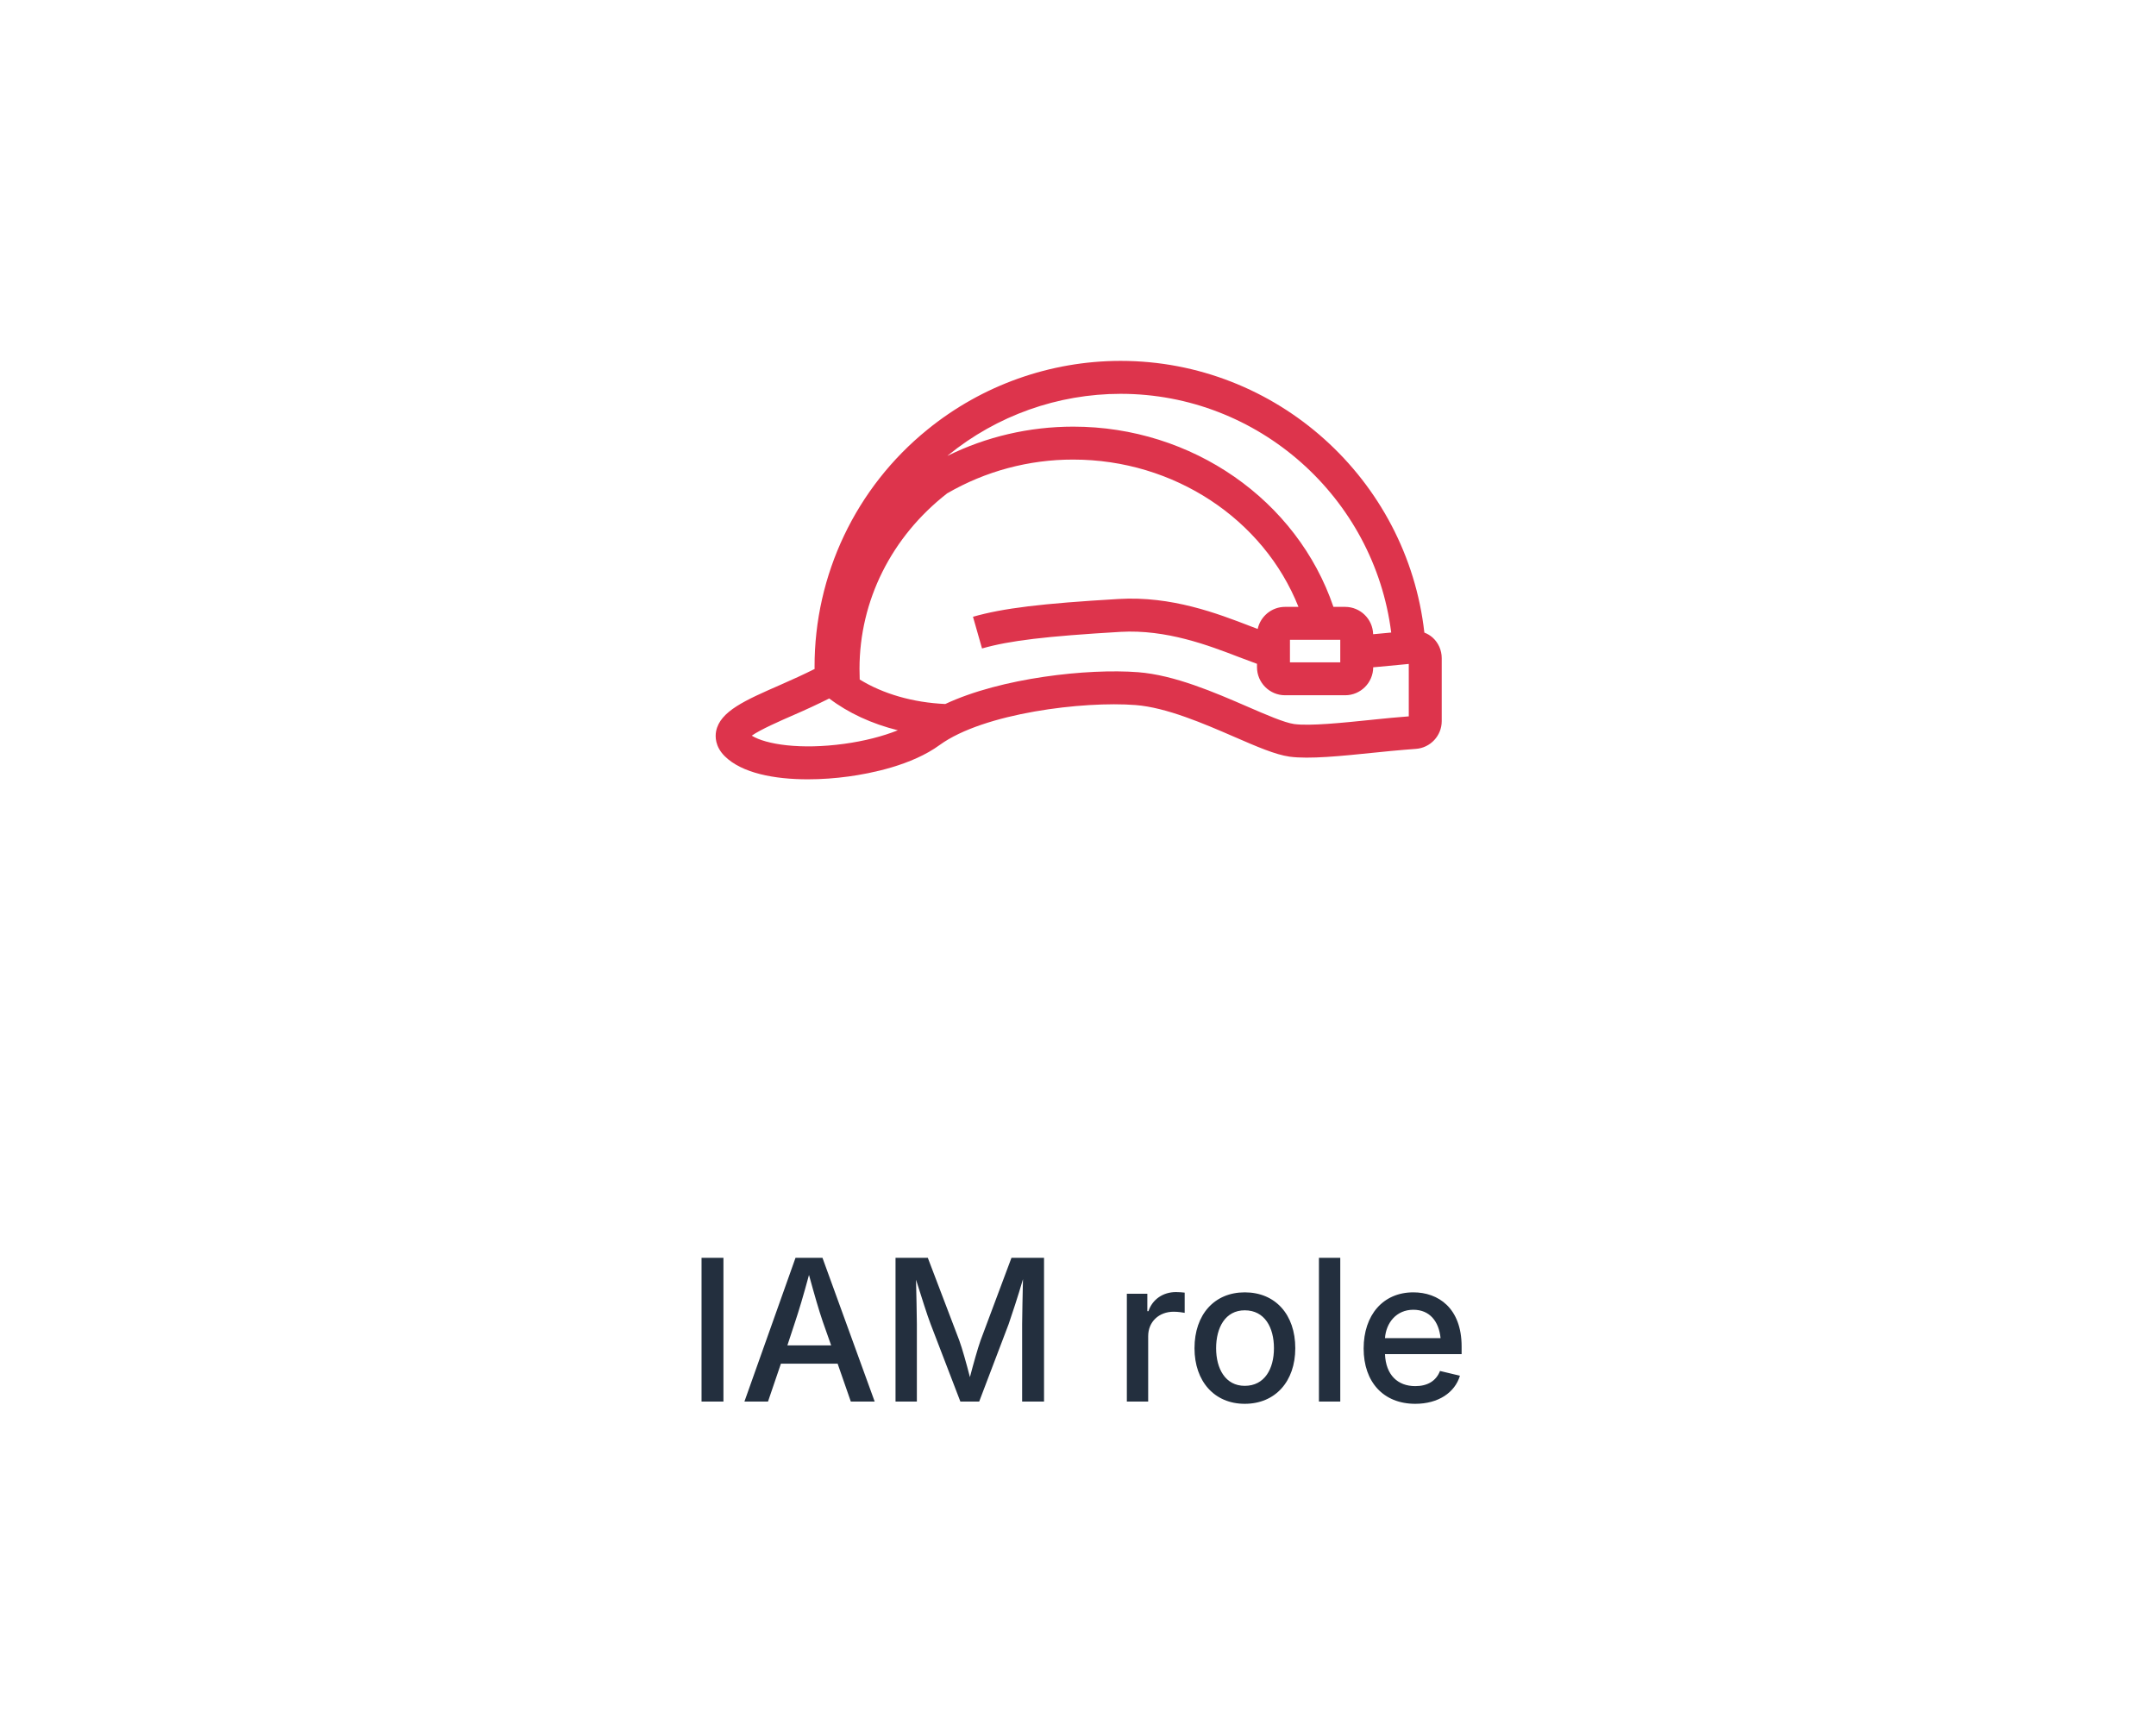
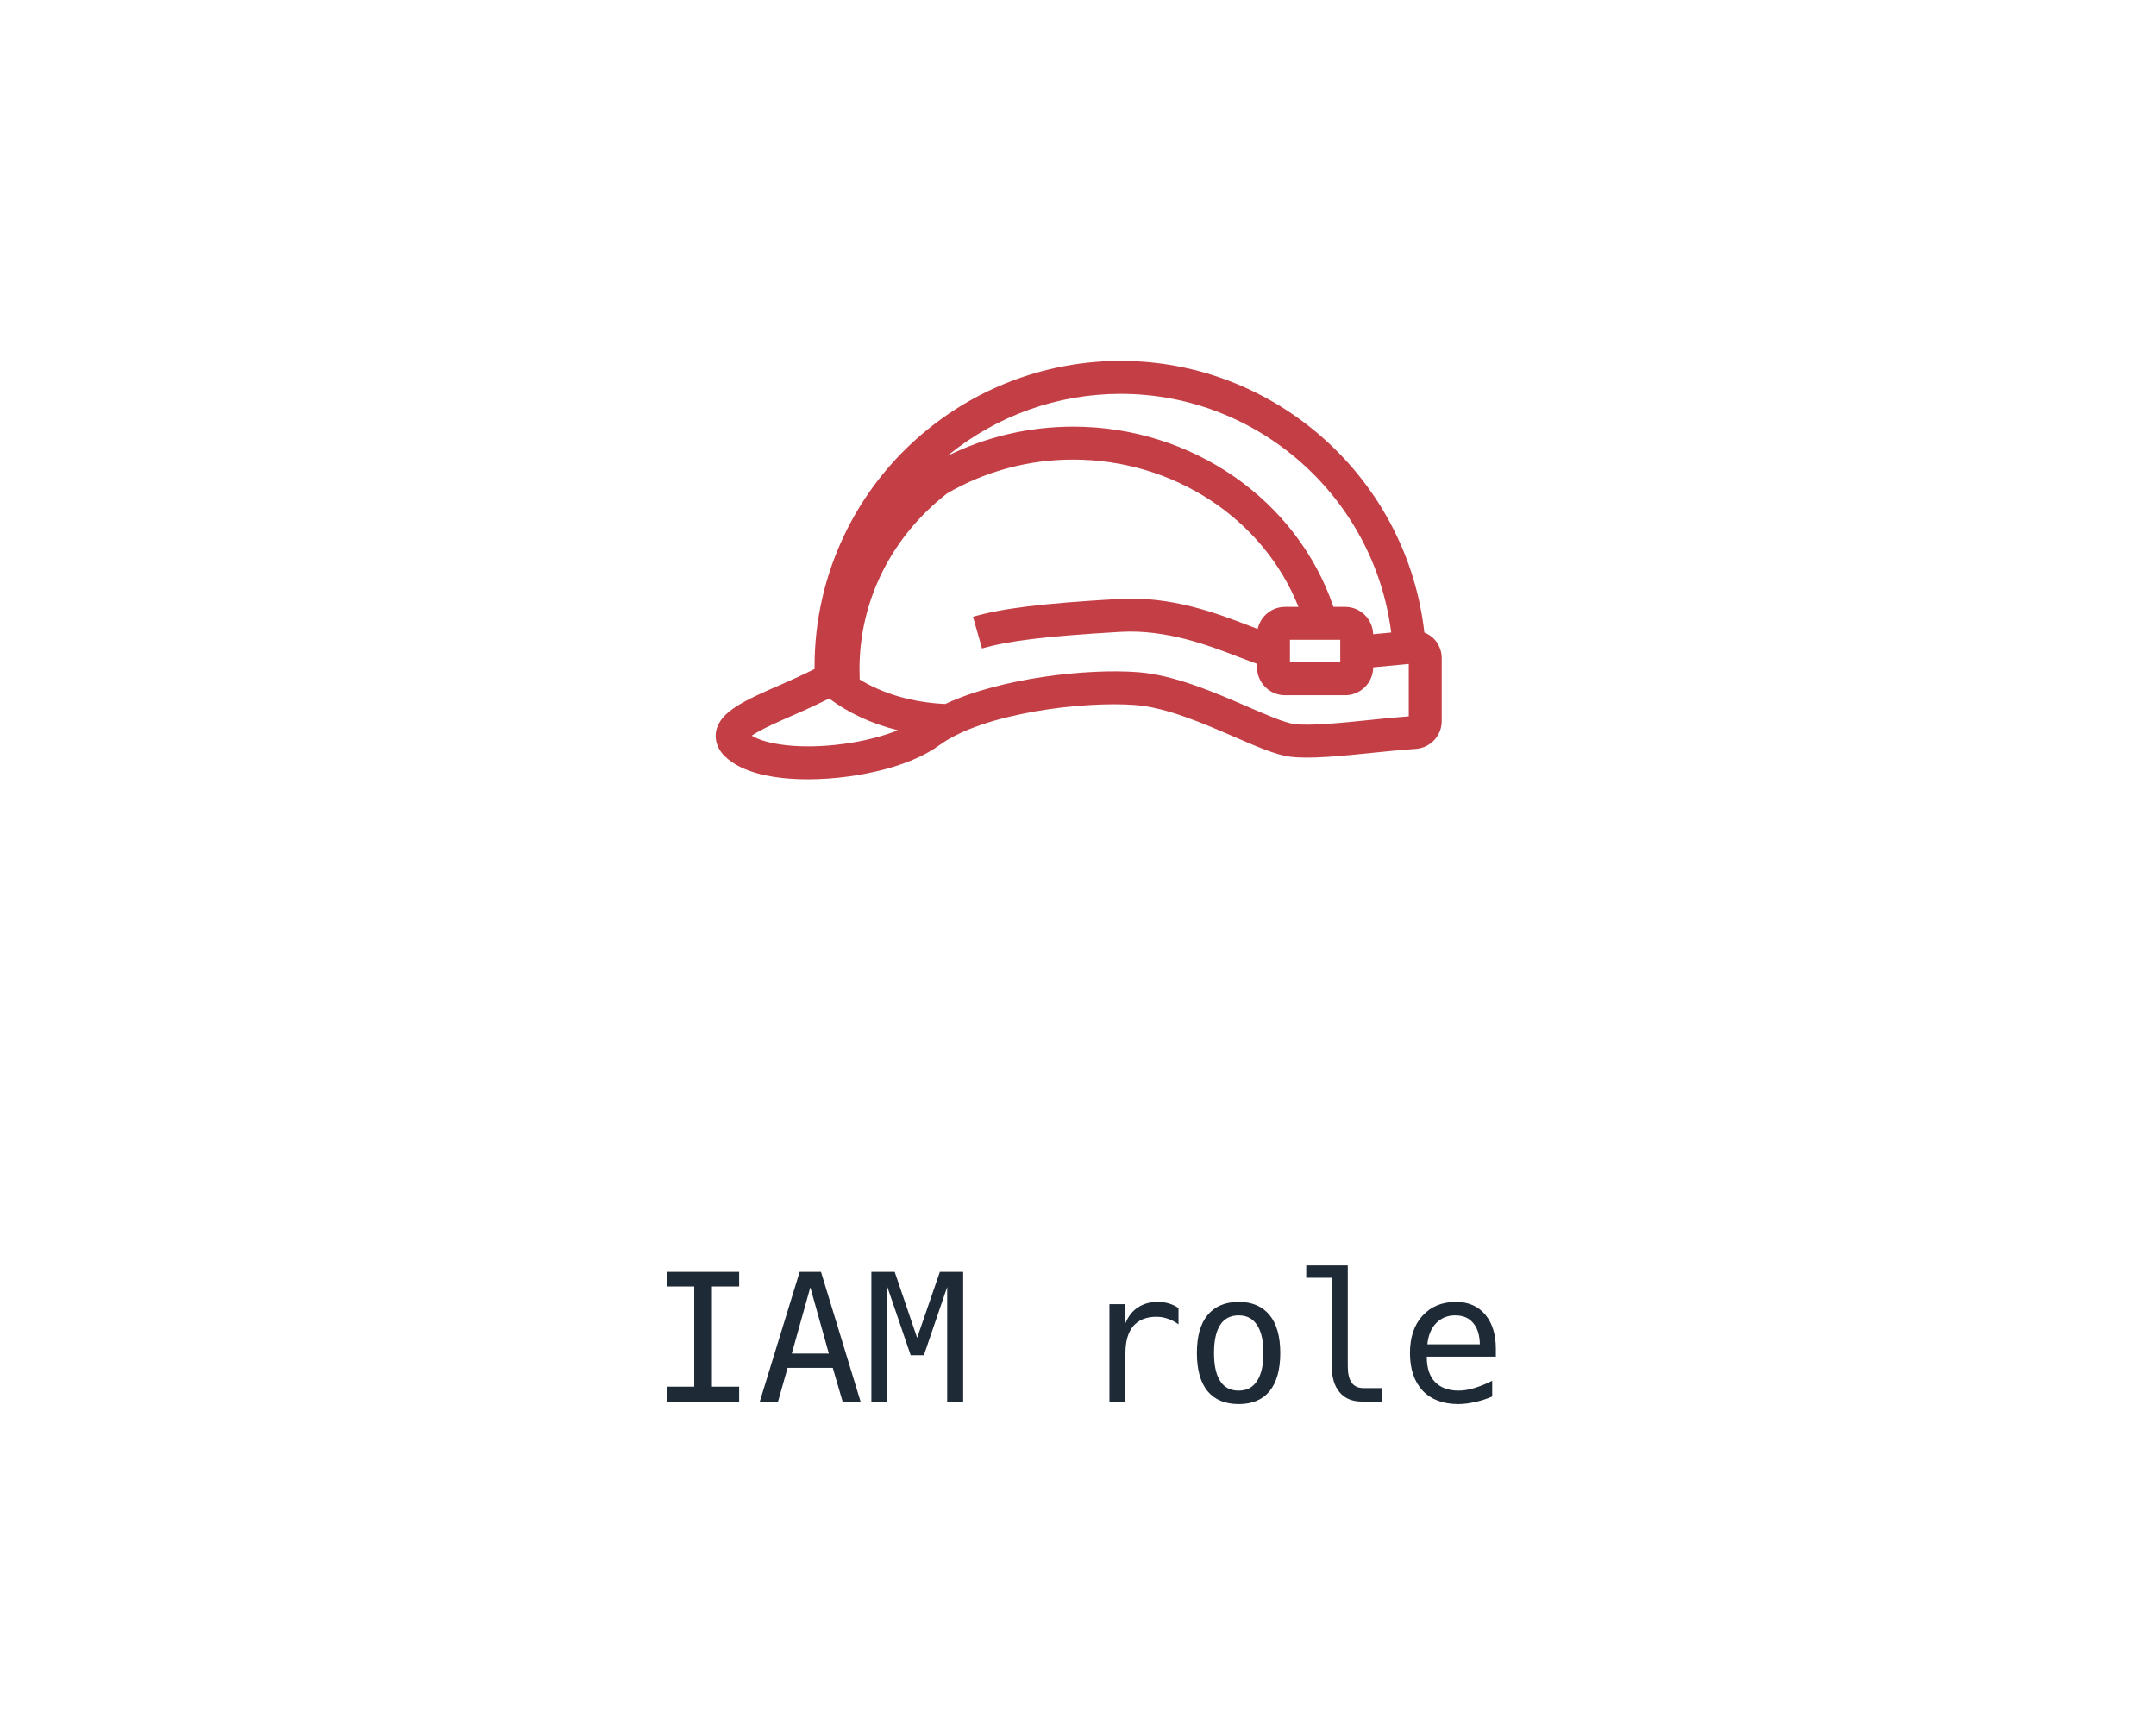
<svg xmlns="http://www.w3.org/2000/svg" class="dg" viewBox="0 0 120 96">
-   <style>.dg text{font-family:Inter,'Amazon Ember',Arial,Helvetica,sans-serif}.dg .mono{font-family:'JetBrains Mono',ui-monospace,Menlo,Consolas,monospace}.dg .f-ink{fill:var(--dg-ink,#232F3E)}.dg .s-ink{stroke:var(--dg-ink,#232F3E)}.dg .f-sub{fill:var(--dg-sub,#5F6B7A)}.dg .s-sub{stroke:var(--dg-sub,#5F6B7A)}.dg .f-faint{fill:var(--dg-faint,#A7B1BE)}.dg .s-faint{stroke:var(--dg-faint,#A7B1BE)}.dg .f-line{fill:var(--dg-line,#232F3E)}.dg .s-line{stroke:var(--dg-line,#232F3E)}.dg .f-surface{fill:var(--dg-surface,#F4F6F8)}.dg .s-surface{stroke:var(--dg-surface,#F4F6F8)}.dg .f-panel{fill:var(--dg-panel,#FFFFFF)}.dg .s-panel{stroke:var(--dg-panel,#FFFFFF)}.dg .f-net{fill:var(--dg-net,#8C4FFF)}.dg .s-net{stroke:var(--dg-net,#8C4FFF)}.dg .f-cmp{fill:var(--dg-cmp,#ED7100)}.dg .s-cmp{stroke:var(--dg-cmp,#ED7100)}.dg .f-pub{fill:var(--dg-pub,#7AA116)}.dg .s-pub{stroke:var(--dg-pub,#7AA116)}.dg .f-priv{fill:var(--dg-priv,#00A4A6)}.dg .s-priv{stroke:var(--dg-priv,#00A4A6)}.dg .f-sec{fill:var(--dg-sec,#DD344C)}.dg .s-sec{stroke:var(--dg-sec,#DD344C)}.dg .f-db{fill:var(--dg-db,#C925D1)}.dg .s-db{stroke:var(--dg-db,#C925D1)}.dg .f-you{fill:var(--dg-you,#3B62D4)}.dg .s-you{stroke:var(--dg-you,#3B62D4)}.dg .f-ok{fill:var(--dg-ok,#037F0C)}.dg .s-ok{stroke:var(--dg-ok,#037F0C)}.dg .f-bad{fill:var(--dg-bad,#D91515)}.dg .s-bad{stroke:var(--dg-bad,#D91515)}.dg .f-pubtint{fill:var(--dg-pubtint,#F2F6E8)}.dg .s-pubtint{stroke:var(--dg-pubtint,#F2F6E8)}.dg .f-privtint{fill:var(--dg-privtint,#E6F6F7)}.dg .s-privtint{stroke:var(--dg-privtint,#E6F6F7)}.dg .f-youtint{fill:var(--dg-youtint,#EEF2FC)}.dg .s-youtint{stroke:var(--dg-youtint,#EEF2FC)}.dg .f-nettint{fill:var(--dg-nettint,#F3EEFF)}.dg .s-nettint{stroke:var(--dg-nettint,#F3EEFF)}.dg .f-badtint{fill:var(--dg-badtint,#FDECEC)}.dg .s-badtint{stroke:var(--dg-badtint,#FDECEC)}</style>
+   <style>.dg text{font-family:Inter,'Amazon Ember',Arial,Helvetica,sans-serif}.dg .mono{font-family:'JetBrains Mono',ui-monospace,Menlo,Consolas,monospace}.dg .f-ink{fill:var(--dg-ink,#1F2A37)}.dg .s-ink{stroke:var(--dg-ink,#1F2A37)}.dg .f-ink2{fill:var(--dg-ink2,#3E4C5E)}.dg .s-ink2{stroke:var(--dg-ink2,#3E4C5E)}.dg .f-sub{fill:var(--dg-sub,#5F6B7A)}.dg .s-sub{stroke:var(--dg-sub,#5F6B7A)}.dg .f-mute{fill:var(--dg-mute,#6B7A8F)}.dg .s-mute{stroke:var(--dg-mute,#6B7A8F)}.dg .f-faint{fill:var(--dg-faint,#A7B1BE)}.dg .s-faint{stroke:var(--dg-faint,#A7B1BE)}.dg .f-line{fill:var(--dg-line,#475569)}.dg .s-line{stroke:var(--dg-line,#475569)}.dg .f-edge{fill:var(--dg-edge,#A3B1C2)}.dg .s-edge{stroke:var(--dg-edge,#A3B1C2)}.dg .f-edge2{fill:var(--dg-edge2,#D3DBE5)}.dg .s-edge2{stroke:var(--dg-edge2,#D3DBE5)}.dg .f-surface{fill:var(--dg-surface,#F5F7FA)}.dg .s-surface{stroke:var(--dg-surface,#F5F7FA)}.dg .f-panel{fill:var(--dg-panel,#FFFFFF)}.dg .s-panel{stroke:var(--dg-panel,#FFFFFF)}.dg .f-well{fill:var(--dg-well,#FFFFFF)}.dg .s-well{stroke:var(--dg-well,#FFFFFF)}.dg .f-body{fill:var(--dg-body,#F5F8FB)}.dg .s-body{stroke:var(--dg-body,#F5F8FB)}.dg .f-bodytop{fill:var(--dg-bodytop,#E9EEF4)}.dg .s-bodytop{stroke:var(--dg-bodytop,#E9EEF4)}.dg .f-bodyside{fill:var(--dg-bodyside,#DCE3EB)}.dg .s-bodyside{stroke:var(--dg-bodyside,#DCE3EB)}.dg .f-net{fill:var(--dg-net,#735ED1)}.dg .s-net{stroke:var(--dg-net,#735ED1)}.dg .f-cmp{fill:var(--dg-cmp,#D16100)}.dg .s-cmp{stroke:var(--dg-cmp,#D16100)}.dg .f-priv{fill:var(--dg-priv,#0A847F)}.dg .s-priv{stroke:var(--dg-priv,#0A847F)}.dg .f-pub{fill:var(--dg-pub,#51850E)}.dg .s-pub{stroke:var(--dg-pub,#51850E)}.dg .f-sec{fill:var(--dg-sec,#C43E45)}.dg .s-sec{stroke:var(--dg-sec,#C43E45)}.dg .f-db{fill:var(--dg-db,#A14DA7)}.dg .s-db{stroke:var(--dg-db,#A14DA7)}.dg .f-you{fill:var(--dg-you,#396ED6)}.dg .s-you{stroke:var(--dg-you,#396ED6)}.dg .f-ok{fill:var(--dg-ok,#178950)}.dg .s-ok{stroke:var(--dg-ok,#178950)}.dg .f-bad{fill:var(--dg-bad,#C03D69)}.dg .s-bad{stroke:var(--dg-bad,#C03D69)}.dg .f-nettint{fill:var(--dg-nettint,#E4E3FF)}.dg .s-nettint{stroke:var(--dg-nettint,#E4E3FF)}.dg .f-cmptint{fill:var(--dg-cmptint,#FFDFC9)}.dg .s-cmptint{stroke:var(--dg-cmptint,#FFDFC9)}.dg .f-privtint{fill:var(--dg-privtint,#C4F0EB)}.dg .s-privtint{stroke:var(--dg-privtint,#C4F0EB)}.dg .f-pubtint{fill:var(--dg-pubtint,#D9EFC5)}.dg .s-pubtint{stroke:var(--dg-pubtint,#D9EFC5)}.dg .f-sectint{fill:var(--dg-sectint,#FFDDDB)}.dg .s-sectint{stroke:var(--dg-sectint,#FFDDDB)}.dg .f-dbtint{fill:var(--dg-dbtint,#FCD9FD)}.dg .s-dbtint{stroke:var(--dg-dbtint,#FCD9FD)}.dg .f-youtint{fill:var(--dg-youtint,#DAE7FE)}.dg .s-youtint{stroke:var(--dg-youtint,#DAE7FE)}.dg .f-oktint{fill:var(--dg-oktint,#CDF0D7)}.dg .s-oktint{stroke:var(--dg-oktint,#CDF0D7)}.dg .f-pubarea{fill:var(--dg-pubarea,#EAF8E0)}.dg .s-pubarea{stroke:var(--dg-pubarea,#EAF8E0)}.dg .f-privarea{fill:var(--dg-privarea,#DBF7F4)}.dg .s-privarea{stroke:var(--dg-privarea,#DBF7F4)}.dg .f-badtint{fill:var(--dg-badtint,#FFDCE3)}.dg .s-badtint{stroke:var(--dg-badtint,#FFDCE3)}.dg .f-netcard{fill:var(--dg-netcard,#E4E3FF)}.dg .s-netcard{stroke:var(--dg-netcard,#E4E3FF)}.dg .f-netcardb{fill:var(--dg-netcardb,#E4E3FF)}.dg .s-netcardb{stroke:var(--dg-netcardb,#E4E3FF)}.dg .f-cmpcard{fill:var(--dg-cmpcard,#FFDFC9)}.dg .s-cmpcard{stroke:var(--dg-cmpcard,#FFDFC9)}.dg .f-cmpcardb{fill:var(--dg-cmpcardb,#FFDFC9)}.dg .s-cmpcardb{stroke:var(--dg-cmpcardb,#FFDFC9)}.dg .f-privcard{fill:var(--dg-privcard,#C4F0EB)}.dg .s-privcard{stroke:var(--dg-privcard,#C4F0EB)}.dg .f-privcardb{fill:var(--dg-privcardb,#C4F0EB)}.dg .s-privcardb{stroke:var(--dg-privcardb,#C4F0EB)}.dg .f-pubcard{fill:var(--dg-pubcard,#D9EFC5)}.dg .s-pubcard{stroke:var(--dg-pubcard,#D9EFC5)}.dg .f-pubcardb{fill:var(--dg-pubcardb,#D9EFC5)}.dg .s-pubcardb{stroke:var(--dg-pubcardb,#D9EFC5)}.dg .f-seccard{fill:var(--dg-seccard,#FFDDDB)}.dg .s-seccard{stroke:var(--dg-seccard,#FFDDDB)}.dg .f-seccardb{fill:var(--dg-seccardb,#FFDDDB)}.dg .s-seccardb{stroke:var(--dg-seccardb,#FFDDDB)}.dg .f-dbcard{fill:var(--dg-dbcard,#FCD9FD)}.dg .s-dbcard{stroke:var(--dg-dbcard,#FCD9FD)}.dg .f-dbcardb{fill:var(--dg-dbcardb,#FCD9FD)}.dg .s-dbcardb{stroke:var(--dg-dbcardb,#FCD9FD)}.dg .f-youcard{fill:var(--dg-youcard,#DAE7FE)}.dg .s-youcard{stroke:var(--dg-youcard,#DAE7FE)}.dg .f-youcardb{fill:var(--dg-youcardb,#DAE7FE)}.dg .s-youcardb{stroke:var(--dg-youcardb,#DAE7FE)}.dg .f-okcard{fill:var(--dg-okcard,#CDF0D7)}.dg .s-okcard{stroke:var(--dg-okcard,#CDF0D7)}.dg .f-okcardb{fill:var(--dg-okcardb,#CDF0D7)}.dg .s-okcardb{stroke:var(--dg-okcardb,#CDF0D7)}.dg .f-badcard{fill:var(--dg-badcard,#FFDCE3)}.dg .s-badcard{stroke:var(--dg-badcard,#FFDCE3)}.dg .f-badcardb{fill:var(--dg-badcardb,#FFDCE3)}.dg .s-badcardb{stroke:var(--dg-badcardb,#FFDCE3)}.dg text.f-net{fill:var(--dg-net-text,#5C4AAC)}.dg text.f-cmp{fill:var(--dg-cmp-text,#A34202)}.dg text.f-priv{fill:var(--dg-priv-text,#02736E)}.dg text.f-pub{fill:var(--dg-pub-text,#456B02)}.dg text.f-sec{fill:var(--dg-sec-text,#A12F35)}.dg text.f-db{fill:var(--dg-db-text,#86398B)}.dg text.f-you{fill:var(--dg-you-text,#2B58B1)}.dg text.f-ok{fill:var(--dg-ok-text,#02703F)}.dg text.f-bad{fill:var(--dg-bad-text,#9E2D54)}</style>
  <g transform="translate(38.00 10.00) scale(0.9167)">
    <path class="f-sec" fill-rule="evenodd" d="M44.083 32.581a72.853 72.853 0 0 0-2.082.191l-.168.018c-1.765.182-3.763.387-4.714.257-.594-.085-1.688-.56-2.848-1.063-1.966-.852-4.414-1.914-6.627-2.084-3.046-.234-8.31.34-11.703 1.931-1.962-.088-3.782-.616-5.196-1.488a46 46 0 0 1-.012-.649c0-4.136 1.938-8.015 5.32-10.65a15.2 15.2 0 0 1 7.66-2.052c6.12 0 11.553 3.617 13.672 8.942h-.813c-.814 0-1.496.576-1.663 1.34l-.412-.156c-2.03-.783-4.813-1.854-8.031-1.663-4.705.276-7.02.56-8.843 1.08l.549 1.924c1.668-.477 3.868-.74 8.41-1.008 2.785-.158 5.338.818 7.195 1.533.395.153.752.286 1.09.407v.205c0 .939.766 1.704 1.705 1.704h3.647c.937 0 1.7-.762 1.704-1.698l.354-.032a176 176 0 0 0 1.595-.151l.21-.021zM9.799 34.249c-2.65.363-4.742.039-5.608-.496.525-.371 1.71-.89 2.544-1.254a44 44 0 0 0 2.16-1.004c1.154.879 2.583 1.538 4.165 1.931-.915.368-2.048.658-3.261.823M36.868 29.3h3.055v-1.366h-3.055zM26.586 13c8.368 0 15.396 6.295 16.43 14.492q-.43.042-.912.086l-.185.016a1.704 1.704 0 0 0-1.7-1.66h-.711c-2.201-6.477-8.576-10.942-15.795-10.942-2.674 0-5.29.612-7.641 1.775q.024-.022.046-.042A16.6 16.6 0 0 1 26.586 13m18.94 14.794a1.6 1.6 0 0 0-.497-.298C43.983 18.185 36.049 11 26.586 11a18.6 18.6 0 0 0-11.732 4.175 18.5 18.5 0 0 0-6.85 14.406c0 .041.004.082.004.123-.667.335-1.372.655-2.073.962-2.136.934-3.68 1.608-3.91 2.826-.057.309-.067.914.52 1.502 1.038 1.037 3.028 1.409 5.05 1.409.842 0 1.688-.064 2.474-.172 1.339-.182 3.839-.673 5.536-1.915 2.678-1.941 8.733-2.667 11.886-2.422 1.879.145 4.155 1.132 5.985 1.925 1.396.607 2.5 1.085 3.366 1.208 1.19.163 3.136-.037 5.195-.248l.173-.017a63 63 0 0 1 1.592-.151c.215-.021.428-.036.712-.056.88-.062 1.569-.8 1.569-1.68v-3.829c0-.478-.202-.934-.556-1.252" />
  </g>
-   <text x="60" y="78" class="f-ink" font-size="11" font-weight="500" text-anchor="middle">IAM role</text>
+   <text x="60" y="78" class="f-ink mono" font-size="9.9" font-weight="500" text-anchor="middle">IAM role</text>
</svg>
